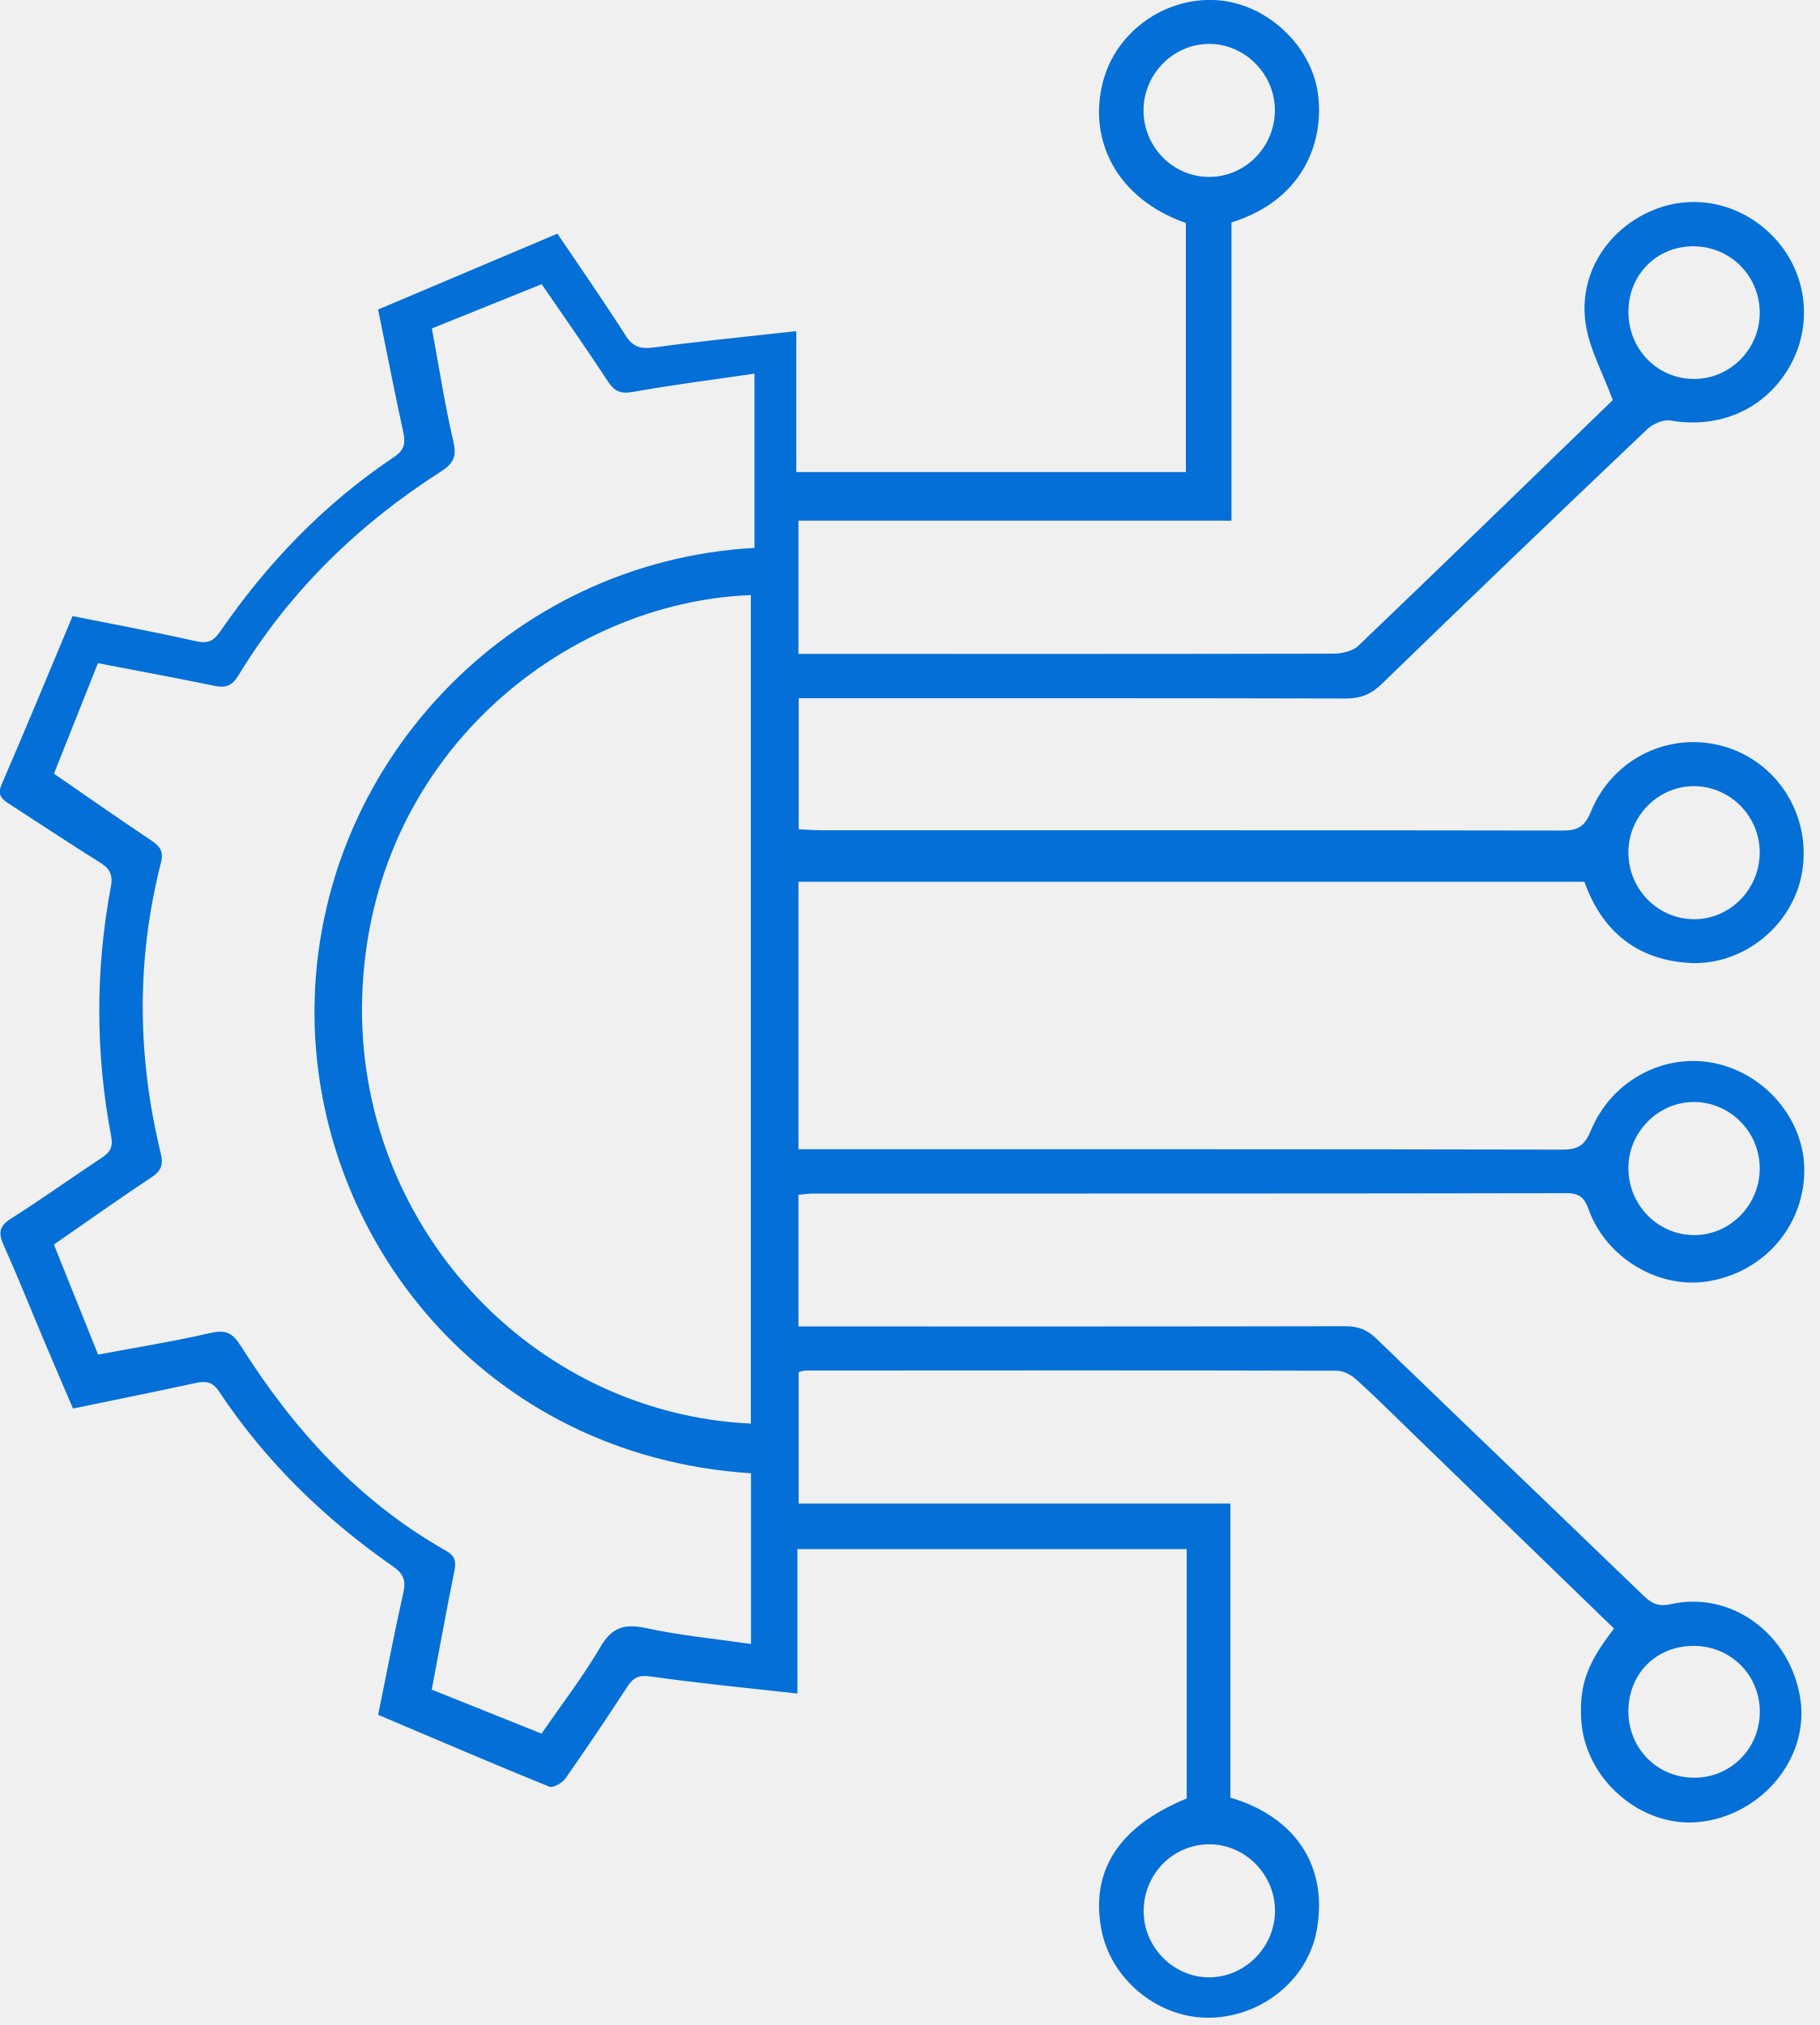
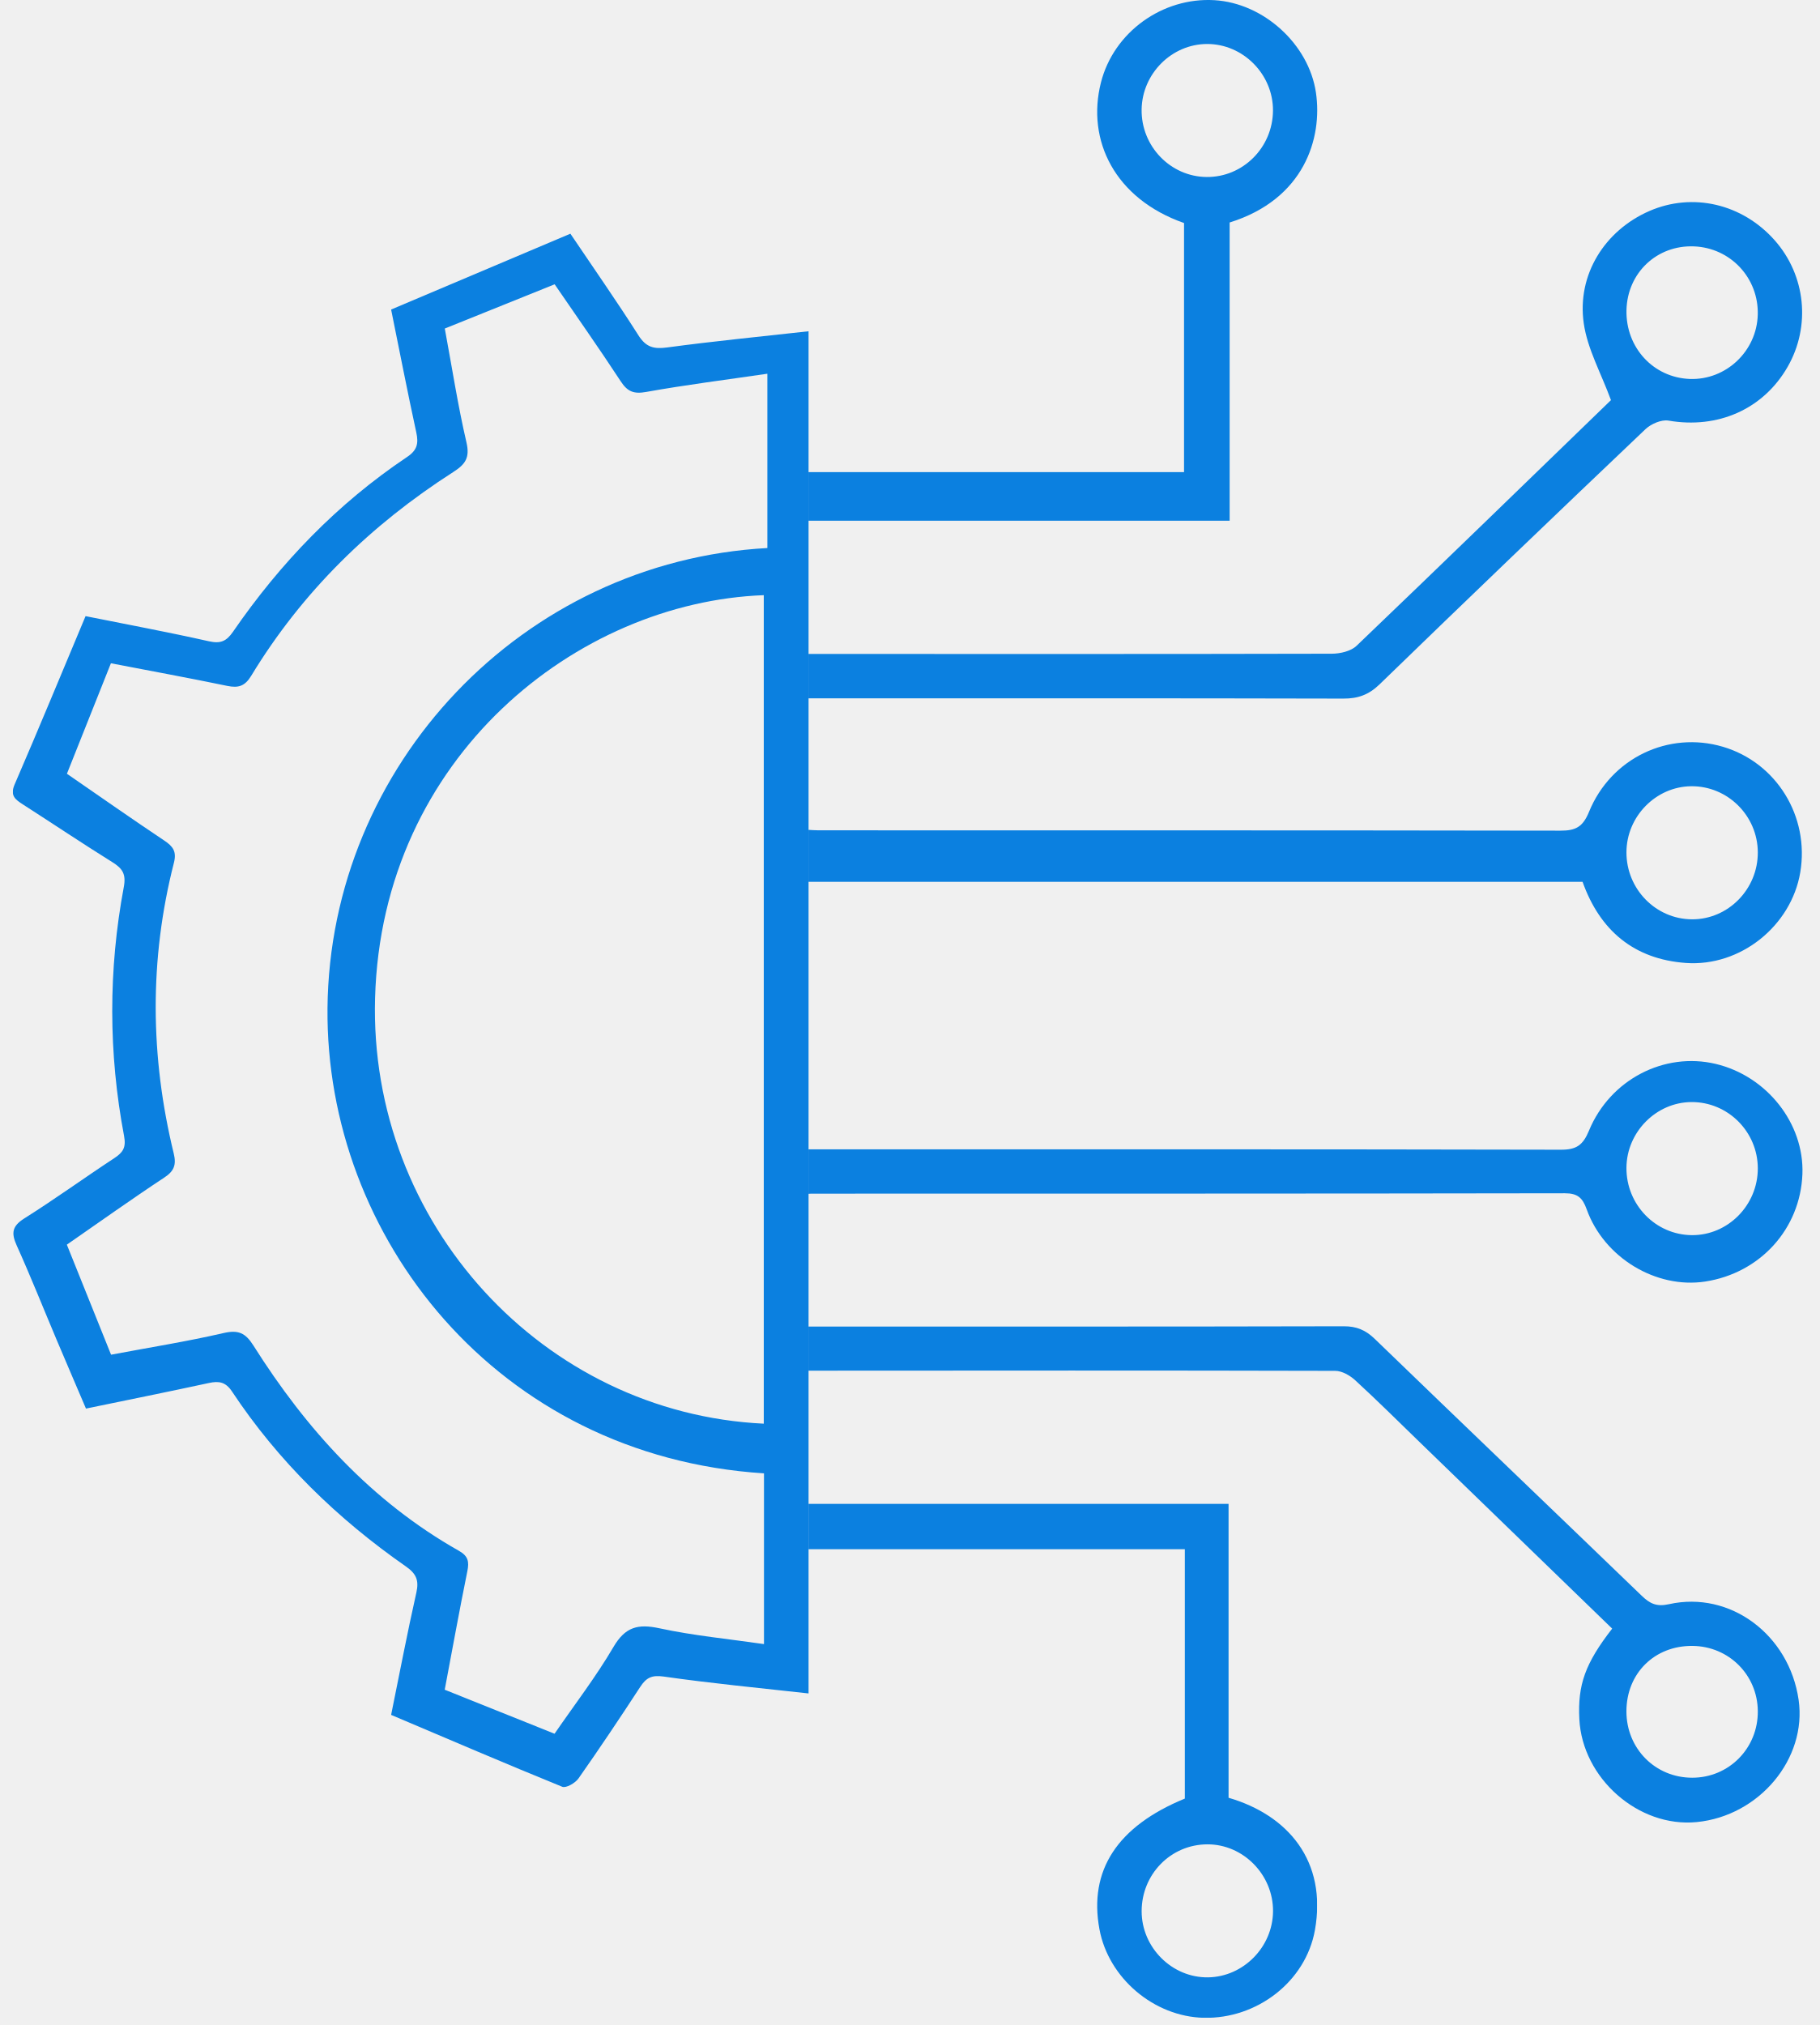
- <svg xmlns="http://www.w3.org/2000/svg" xmlns:xlink="http://www.w3.org/1999/xlink" width="71px" height="79px" version="1.1" viewBox="0 0 71 79">
+ <svg xmlns="http://www.w3.org/2000/svg" xmlns:xlink="http://www.w3.org/1999/xlink" width="71px" height="79px" version="1.1" viewBox="0 0 70 79">
  <defs>
-     <polygon id="a" points="0 0 70.4 0 70.4 78.72 0 78.72" />
+     <polygon id="b" points="0 0 70.4 0 70.4 78.72 0 78.72" />
+     <polygon id="a" points="19.889 21 0.04 21 0.04 0.942 19.889 0.942" />
  </defs>
-   <g transform="translate(-829 -1177)" fill="none" fill-rule="evenodd">
-     <g transform="translate(-88 -410)">
-       <g transform="translate(663 1587)">
-         <g transform="translate(254)">
-           <mask id="b" fill="white">
-             <use xlink:href="#a" />
-           </mask>
-           <path d="m66.099 69.353c1.435 4.621e-4 2.572-1.155 2.558-2.602-0.013-1.409-1.13-2.525-2.544-2.541-1.481-0.017-2.581 1.069-2.583 2.549-0.002 1.455 1.125 2.593 2.568 2.593m-21.48 5.209c-4.605e-4 1.419 1.19 2.603 2.595 2.579 1.376-0.023 2.519-1.186 2.53-2.576 0.011-1.423-1.16-2.618-2.562-2.614-1.425 0.004-2.563 1.163-2.563 2.61m18.914-62.458c-0.032 1.455 1.05 2.629 2.47 2.681 1.411 0.051 2.61-1.081 2.651-2.504 0.041-1.432-1.059-2.612-2.486-2.668-1.449-0.058-2.603 1.034-2.635 2.491m-0.002 33.455c-0.008 1.439 1.134 2.616 2.551 2.627 1.408 0.012 2.575-1.17 2.573-2.605-0.002-1.431-1.169-2.596-2.591-2.587-1.376 0.009-2.526 1.172-2.534 2.564m5.125-12.31c-0.007-1.429-1.182-2.592-2.602-2.576-1.378 0.016-2.519 1.181-2.523 2.575-0.004 1.438 1.147 2.613 2.562 2.616 1.41 0.004 2.569-1.18 2.562-2.616m-18.915-28.929c0.011-1.417-1.165-2.607-2.573-2.603-1.378 0.004-2.529 1.155-2.552 2.551-0.023 1.434 1.122 2.626 2.536 2.638 1.415 0.013 2.578-1.148 2.589-2.586m-20.444 51.222v-32.322c-7.273 0.272-14.901 6.297-15.165 15.716-0.246 8.787 6.551 16.197 15.165 16.606m0.14-34.161v-6.8c-1.619 0.237-3.182 0.433-4.73 0.711-0.488 0.088-0.731-0.016-0.994-0.418-0.826-1.263-1.695-2.497-2.576-3.783-1.443 0.581-2.852 1.149-4.285 1.726 0.283 1.529 0.509 2.997 0.844 4.44 0.14 0.601-0.041 0.854-0.513 1.157-3.214 2.06-5.893 4.669-7.884 7.95-0.247 0.406-0.5 0.485-0.935 0.395-1.496-0.31-2.999-0.586-4.54-0.882-0.583 1.466-1.147 2.881-1.716 4.31 1.308 0.901 2.543 1.768 3.798 2.606 0.337 0.225 0.489 0.425 0.377 0.863-0.964 3.778-0.929 7.564-0.008 11.344 0.107 0.438 0.019 0.685-0.369 0.941-1.277 0.842-2.523 1.732-3.8 2.616 0.59 1.47 1.158 2.882 1.724 4.293 1.532-0.288 2.97-0.517 4.387-0.844 0.576-0.133 0.854-0.009 1.166 0.485 2.067 3.273 4.61 6.082 8.015 8.008 0.368 0.208 0.407 0.426 0.33 0.804-0.31 1.526-0.587 3.058-0.881 4.618 1.454 0.582 2.848 1.141 4.284 1.716 0.787-1.143 1.617-2.222 2.301-3.387 0.457-0.78 0.953-0.908 1.79-0.727 1.332 0.287 2.698 0.416 4.08 0.617v-6.661c-10.441-0.668-17.113-9.249-17.029-18.151 0.09-9.466 7.596-17.424 17.161-17.948m33.537 42.156c-2.526-2.447-5.028-4.871-7.53-7.295-0.828-0.802-1.646-1.616-2.495-2.395-0.205-0.188-0.517-0.367-0.781-0.367-6.908-0.018-13.816-0.011-20.723-0.007-0.073 0-0.146 0.029-0.28 0.058v5.132h8.424 8.42v11.473c2.318 0.675 3.851 2.47 3.369 5.164-0.36 2.012-2.263 3.465-4.332 3.42-1.945-0.042-3.72-1.546-4.074-3.453-0.426-2.293 0.693-4.017 3.332-5.099v-9.729h-15.188v5.635c-1.988-0.223-3.86-0.399-5.718-0.666-0.475-0.068-0.687 0.046-0.923 0.407-0.784 1.202-1.582 2.395-2.407 3.569-0.125 0.178-0.484 0.384-0.632 0.324-2.22-0.903-4.423-1.849-6.677-2.804 0.331-1.624 0.632-3.206 0.986-4.776 0.108-0.481-0.013-0.738-0.408-1.013-2.672-1.862-4.978-4.101-6.786-6.827-0.245-0.369-0.507-0.417-0.901-0.331-1.571 0.341-3.148 0.657-4.796 0.998-0.389-0.91-0.771-1.796-1.146-2.684-0.518-1.227-1.009-2.466-1.557-3.679-0.218-0.485-0.182-0.754 0.298-1.056 1.19-0.75 2.332-1.577 3.508-2.35 0.336-0.221 0.469-0.412 0.384-0.862-0.612-3.235-0.617-6.482-0.011-9.717 0.097-0.517-0.062-0.729-0.45-0.971-1.172-0.732-2.321-1.5-3.483-2.248-0.297-0.191-0.517-0.342-0.325-0.785 0.934-2.16 1.832-4.335 2.766-6.563 1.623 0.325 3.223 0.622 4.811 0.98 0.453 0.102 0.683 0.004 0.94-0.369 1.85-2.686 4.078-5.002 6.793-6.819 0.394-0.264 0.452-0.528 0.359-0.957-0.342-1.574-0.65-3.156-0.983-4.795 2.33-0.986 4.63-1.959 6.994-2.959 0.898 1.331 1.806 2.629 2.656 3.965 0.297 0.467 0.6 0.543 1.121 0.472 1.813-0.245 3.635-0.422 5.543-0.634v5.498h15.199v-9.718c-2.701-0.946-3.815-3.229-3.242-5.483 0.501-1.971 2.408-3.33 4.425-3.211 1.922 0.113 3.682 1.718 3.962 3.6 0.266 1.788-0.458 4.167-3.366 5.072v11.636h-16.894v5.197h0.773c6.703 0.001 13.407 0.006 20.11-0.01 0.326-9.241e-4 0.742-0.097 0.964-0.309 3.369-3.223 6.713-6.473 9.924-9.583-0.39-1.062-0.917-1.999-1.061-2.992-0.276-1.907 0.827-3.632 2.561-4.387 1.689-0.735 3.625-0.283 4.887 1.141 1.214 1.37 1.417 3.354 0.505 4.941-0.951 1.655-2.723 2.427-4.643 2.095-0.278-0.048-0.683 0.127-0.902 0.334-3.473 3.301-6.933 6.617-10.372 9.953-0.423 0.41-0.843 0.56-1.419 0.558-6.754-0.017-13.509-0.011-20.263-0.011h-1.054v5.112c0.304 0.014 0.578 0.037 0.853 0.037 9.646 0.002 19.291-0.003 28.936 0.013 0.583 9.242e-4 0.871-0.134 1.114-0.729 0.861-2.112 3.111-3.166 5.221-2.545 2.094 0.617 3.39 2.72 3.022 4.903-0.351 2.08-2.326 3.686-4.466 3.532-2.016-0.145-3.348-1.26-4.027-3.164h-30.663v10.436h0.808c9.671 1.541e-4 19.342-0.006 29.013 0.014 0.603 0.001 0.858-0.175 1.095-0.745 0.829-2.001 2.942-3.075 4.936-2.603 2.003 0.473 3.465 2.329 3.389 4.302-0.082 2.136-1.65 3.865-3.8 4.191-1.906 0.289-3.938-0.929-4.614-2.815-0.162-0.452-0.352-0.631-0.855-0.63-9.799 0.017-19.598 0.013-29.397 0.015-0.174 0-0.349 0.028-0.575 0.047v5.138h0.93c6.806 0 13.611 0.005 20.417-0.01 0.499-0.001 0.852 0.146 1.209 0.492 3.464 3.348 6.947 6.676 10.414 10.02 0.318 0.307 0.58 0.439 1.065 0.331 2.389-0.533 4.691 1.191 5.058 3.731 0.332 2.296-1.531 4.53-3.978 4.77-2.265 0.222-4.459-1.705-4.577-4.018-0.068-1.338 0.227-2.172 1.281-3.529" fill="#046FD7" mask="url(#b)" />
+   <g fill="none" fill-rule="evenodd">
+     <g transform="translate(-829 -1177)">
+       <g transform="translate(-88 -410)">
+         <g transform="translate(669 1586)">
+           <g transform="translate(248 1)">
+             <mask id="d" fill="white">
+               <use xlink:href="#b" />
+             </mask>
+             <g mask="url(#d)">
+               <path d="m65.477 30.673c1.42-0.016 2.595 1.147 2.602 2.576 7e-3 1.436-1.153 2.619-2.562 2.616-1.416-4e-3 -2.567-1.179-2.563-2.617 4e-3 -1.394 1.145-2.559 2.523-2.575m-0.208 6.894c2.14 0.154 4.115-1.452 4.466-3.532 0.368-2.184-0.928-4.286-3.022-4.903-2.11-0.622-4.361 0.433-5.221 2.544-0.243 0.596-0.532 0.731-1.115 0.73-9.645-0.016-19.29-0.011-28.936-0.013-0.129 0-0.269-0.011-0.402-0.018v2.027h30.203c0.679 1.905 2.011 3.019 4.027 3.165" fill="#0B80E0" />
+               <g transform="translate(31 57.72)">
+                 <mask id="c" fill="white">
+                   <use xlink:href="#a" />
+                 </mask>
+                 <path d="m15.636 19.421c-1.405 0.023-2.596-1.16-2.596-2.579 1e-3 -1.448 1.138-2.606 2.564-2.61 1.402-5e-3 2.573 1.19 2.562 2.613-0.011 1.39-1.154 2.553-2.53 2.576m0.795-7.006v-11.473h-8.42-7.972v1.776h14.686v9.729c-2.638 1.082-3.757 2.805-3.331 5.099 0.354 1.907 2.129 3.411 4.074 3.453 2.069 0.045 3.971-1.408 4.332-3.42 0.482-2.694-1.051-4.489-3.369-5.164" fill="#0B80E0" mask="url(#c)" />
+               </g>
+               <path d="m65.59 9.612c1.428 0.057 2.528 1.237 2.487 2.669-0.041 1.422-1.24 2.554-2.651 2.503-1.421-0.052-2.502-1.225-2.471-2.681 0.032-1.457 1.186-2.549 2.635-2.491zm-34.551 15.9v1.732h0.604c6.754 0 13.508-7e-3 20.263 0.01 0.575 2e-3 0.995-0.148 1.418-0.558 3.44-3.336 6.899-6.652 10.372-9.953 0.218-0.207 0.624-0.382 0.902-0.334 1.92 0.332 3.692-0.441 4.643-2.095 0.912-1.587 0.709-3.572-0.505-4.941-1.262-1.424-3.198-1.876-4.887-1.141-1.733 0.754-2.836 2.479-2.56 4.386 0.143 0.993 0.67 1.93 1.061 2.992-3.212 3.11-6.555 6.36-9.924 9.583-0.222 0.212-0.638 0.309-0.964 0.31-6.703 0.016-13.407 0.01-20.11 9e-3h-0.313z" fill="#0B80E0" />
+               <path d="m65.521 69.353c-1.444 0-2.57-1.138-2.568-2.593 2e-3 -1.481 1.101-2.566 2.583-2.549 1.413 0.015 2.53 1.131 2.543 2.54 0.014 1.447-1.123 2.602-2.558 2.602m-0.908-6.77c-0.485 0.109-0.747-0.023-1.065-0.33-3.467-3.344-6.951-6.672-10.414-10.02-0.358-0.346-0.711-0.493-1.209-0.492-6.806 0.016-13.612 0.011-20.417 0.011h-0.469v1.721c6.851-4e-3 13.702-0.011 20.552 7e-3 0.264 0 0.576 0.179 0.781 0.367 0.849 0.779 1.667 1.593 2.495 2.395 2.503 2.423 5.004 4.847 7.53 7.294-1.054 1.358-1.349 2.192-1.281 3.53 0.117 2.313 2.312 4.24 4.577 4.018 2.446-0.24 4.309-2.473 3.978-4.77-0.367-2.539-2.669-4.264-5.058-3.731" fill="#0B80E0" />
+               <path d="m46.591 1.716c1.408-4e-3 2.584 1.186 2.573 2.603-0.011 1.438-1.174 2.599-2.589 2.586-1.414-0.012-2.559-1.204-2.536-2.638 0.023-1.396 1.174-2.547 2.552-2.551m-0.897 6.985v9.718h-14.655v1.896h16.434v-11.635c2.908-0.906 3.631-3.285 3.366-5.073-0.28-1.882-2.04-3.487-3.962-3.6-2.017-0.119-3.924 1.24-4.425 3.211-0.573 2.254 0.541 4.537 3.242 5.483" fill="#0B80E0" />
+               <path d="m65.488 42.994c1.422-9e-3 2.589 1.156 2.591 2.587 2e-3 1.434-1.166 2.616-2.574 2.605-1.417-0.012-2.56-1.189-2.551-2.628 8e-3 -1.392 1.158-2.555 2.534-2.564m-4.939 3.558c0.504 0 0.693 0.178 0.855 0.63 0.677 1.886 2.709 3.104 4.615 2.815 2.15-0.326 3.718-2.055 3.8-4.191 0.076-1.973-1.385-3.829-3.389-4.302-1.994-0.471-4.108 0.602-4.937 2.603-0.236 0.571-0.491 0.747-1.094 0.746-9.671-0.021-19.342-0.015-29.013-0.015h-0.347v1.736c0.037-2e-3 0.077-7e-3 0.113-7e-3 9.799-2e-3 19.598 2e-3 29.397-0.015" fill="#0B80E0" />
+               <path d="m29.298 23.219v32.322c-8.613-0.409-15.411-7.819-15.165-16.606 0.264-9.419 7.892-15.445 15.165-15.716m-17.021 16.109c-0.084 8.902 6.588 17.482 17.029 18.151v6.661c-1.383-0.201-2.749-0.33-4.081-0.617-0.837-0.181-1.332-0.053-1.79 0.727-0.683 1.165-1.513 2.243-2.3 3.387-1.437-0.576-2.831-1.134-4.285-1.717 0.295-1.559 0.572-3.092 0.882-4.618 0.076-0.377 0.038-0.595-0.331-0.803-3.405-1.926-5.948-4.735-8.015-8.008-0.312-0.494-0.591-0.618-1.166-0.485-1.417 0.327-2.856 0.556-4.387 0.844-0.567-1.411-1.135-2.824-1.725-4.293 1.278-0.885 2.524-1.775 3.801-2.617 0.388-0.255 0.476-0.503 0.369-0.941-0.921-3.78-0.957-7.566 8e-3 -11.344 0.112-0.438-0.04-0.638-0.377-0.863-1.254-0.837-2.49-1.704-3.798-2.606 0.569-1.429 1.132-2.844 1.716-4.31 1.54 0.297 3.043 0.572 4.539 0.882 0.435 0.09 0.688 0.012 0.935-0.394 1.991-3.281 4.669-5.89 7.884-7.95 0.472-0.303 0.652-0.556 0.513-1.157-0.336-1.443-0.561-2.912-0.845-4.44 1.434-0.578 2.843-1.145 4.286-1.726 0.88 1.286 1.75 2.52 2.576 3.782 0.262 0.402 0.505 0.506 0.993 0.418 1.548-0.278 3.111-0.474 4.73-0.711v6.8c-9.565 0.524-17.071 8.482-17.161 17.948m13.253-25.773c-0.522 0.07-0.825-6e-3 -1.122-0.473-0.849-1.335-1.758-2.633-2.655-3.965-2.365 1.001-4.664 1.973-6.994 2.959 0.333 1.639 0.64 3.221 0.982 4.795 0.094 0.429 0.036 0.693-0.359 0.957-2.715 1.817-4.943 4.134-6.793 6.82-0.258 0.373-0.488 0.471-0.941 0.369-1.587-0.357-3.187-0.654-4.81-0.98-0.935 2.228-1.832 4.404-2.766 6.563-0.192 0.443 0.028 0.594 0.325 0.785 1.162 0.747 2.311 1.516 3.483 2.248 0.388 0.242 0.547 0.454 0.45 0.971-0.606 3.235-0.601 6.482 0.011 9.717 0.085 0.45-0.047 0.641-0.383 0.862-1.177 0.773-2.318 1.6-3.509 2.35-0.479 0.302-0.516 0.571-0.297 1.056 0.547 1.213 1.039 2.452 1.557 3.679 0.375 0.888 0.757 1.773 1.145 2.684 1.648-0.341 3.225-0.657 4.796-0.998 0.394-0.086 0.657-0.038 0.901 0.331 1.808 2.727 4.114 4.965 6.786 6.827 0.395 0.276 0.516 0.533 0.408 1.013-0.354 1.571-0.655 3.153-0.986 4.777 2.253 0.955 4.456 1.901 6.676 2.804 0.149 0.061 0.507-0.145 0.633-0.323 0.825-1.174 1.623-2.367 2.407-3.569 0.236-0.361 0.447-0.475 0.923-0.407 1.836 0.264 3.686 0.439 5.647 0.658v-53.142c-1.897 0.212-3.711 0.388-5.515 0.632" fill="#0B80E0" />
+             </g>
+           </g>
        </g>
      </g>
    </g>
  </g>
</svg>
